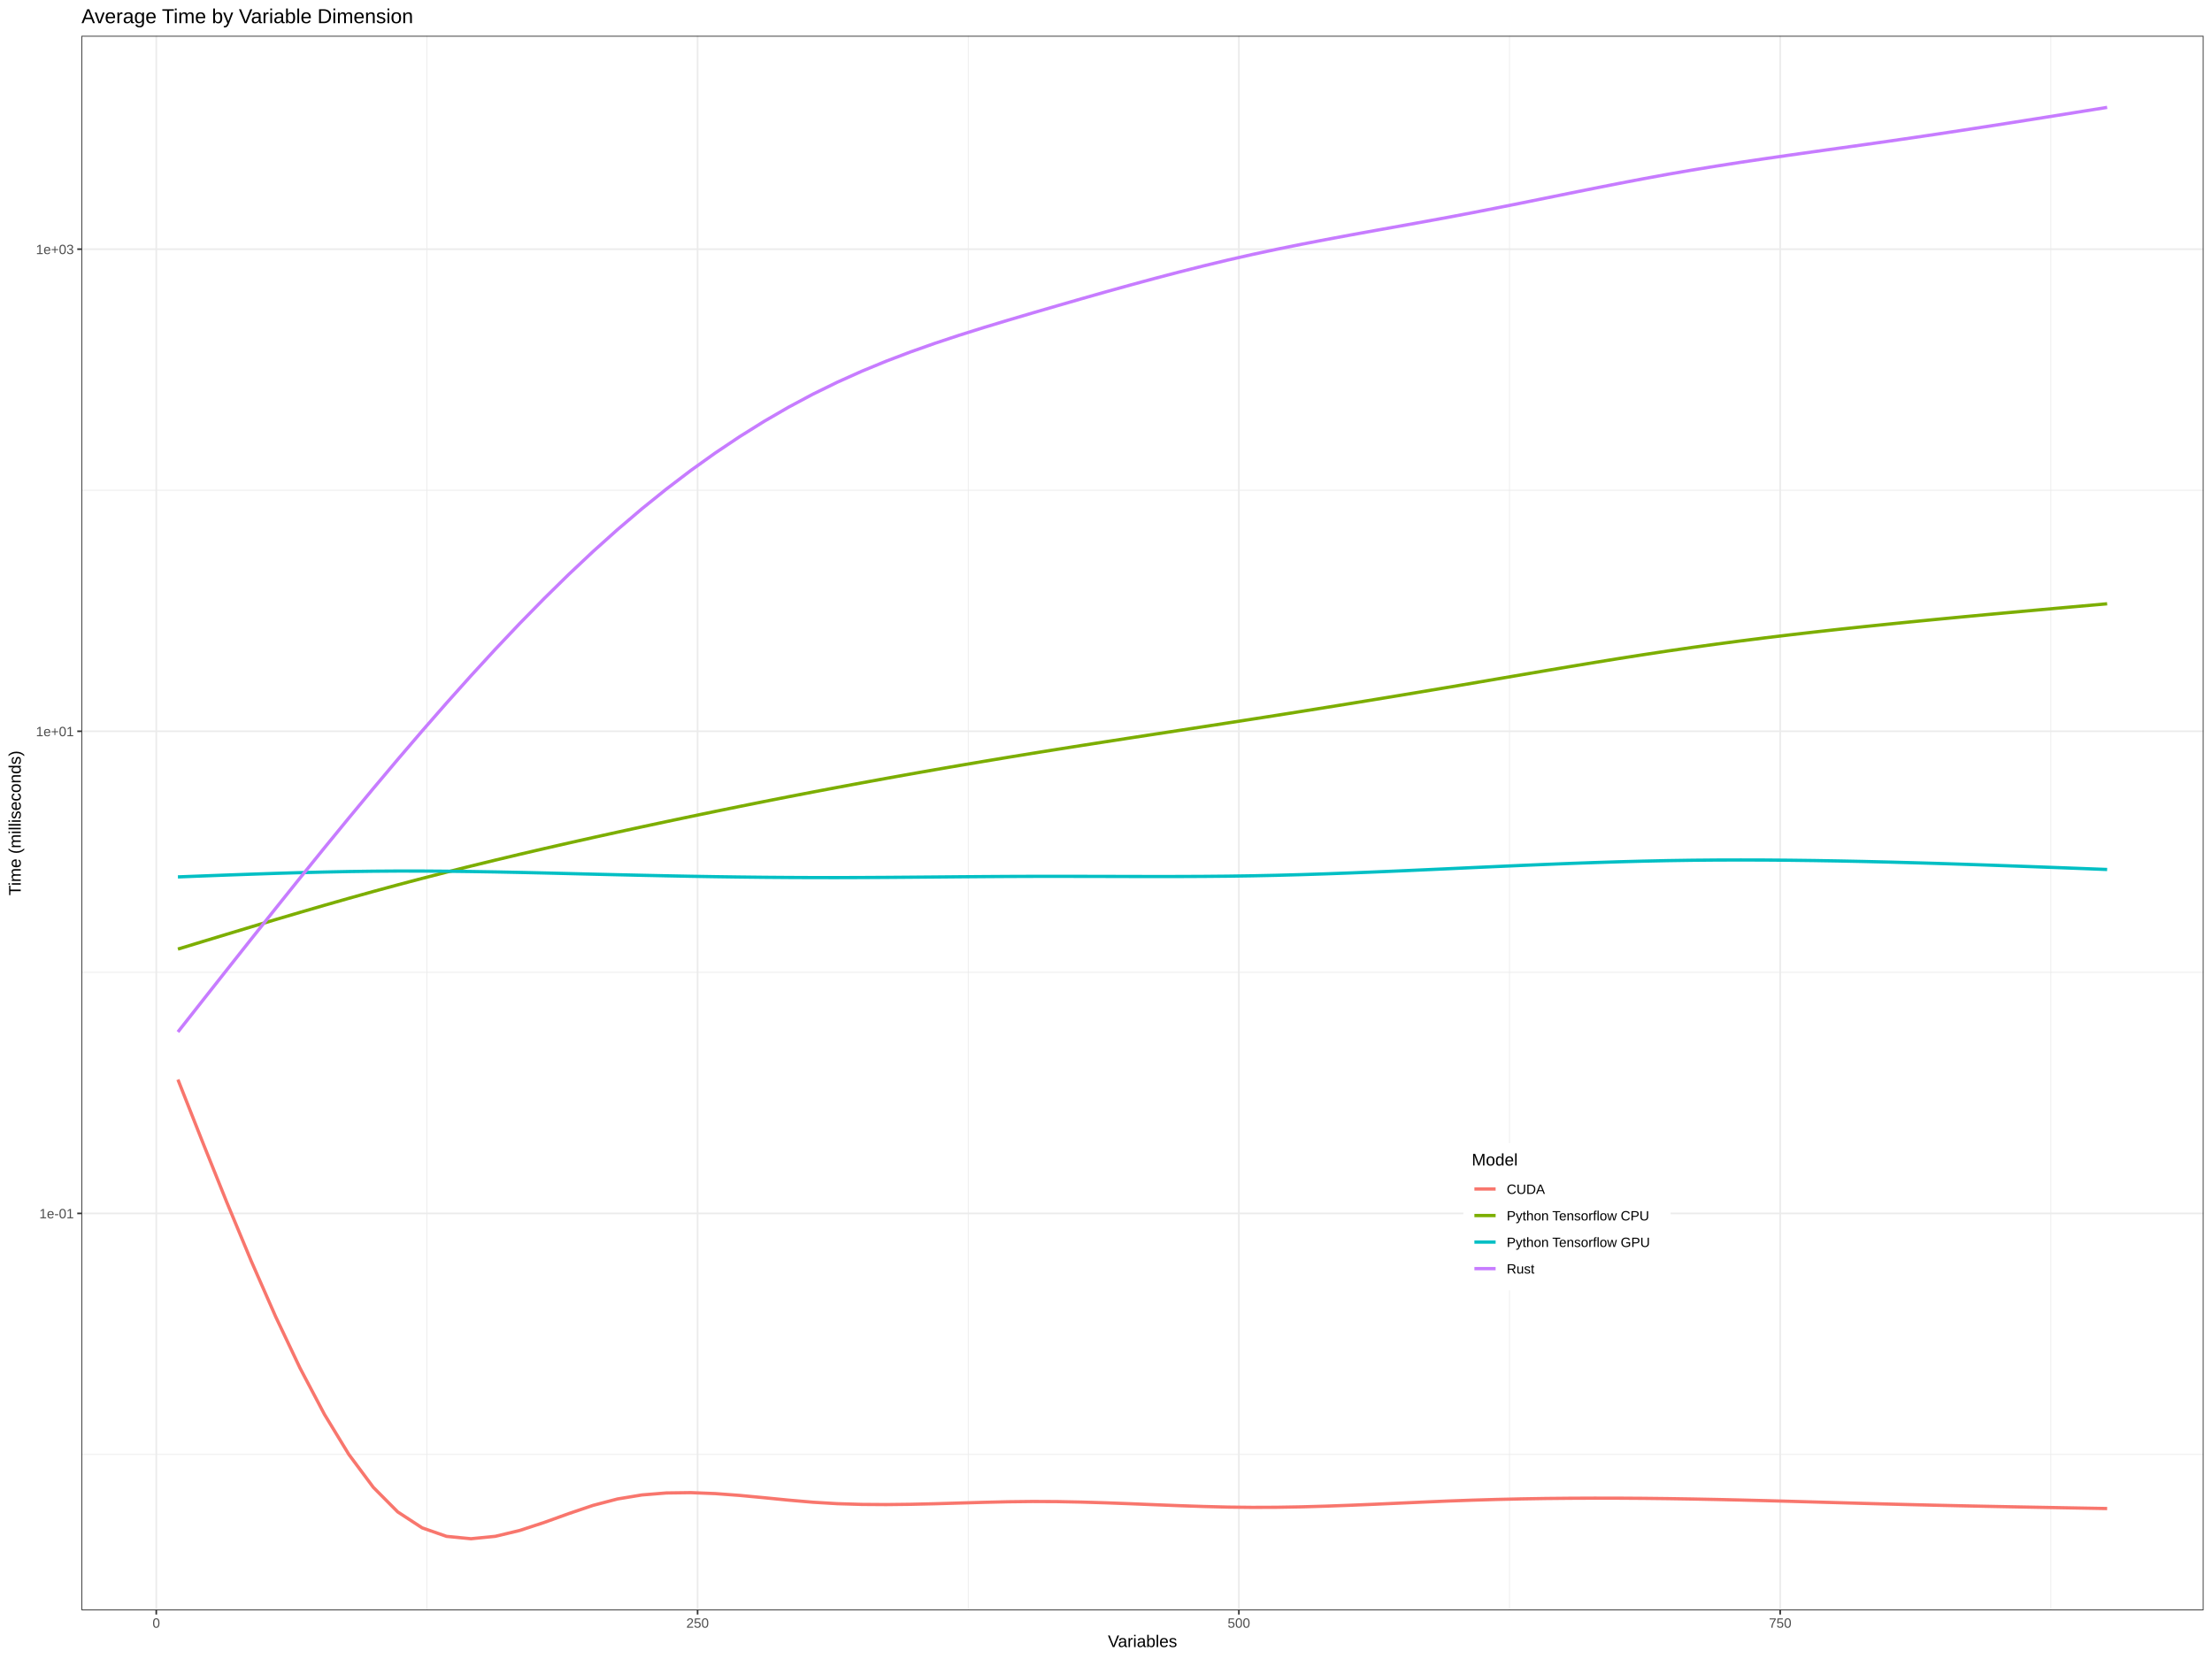
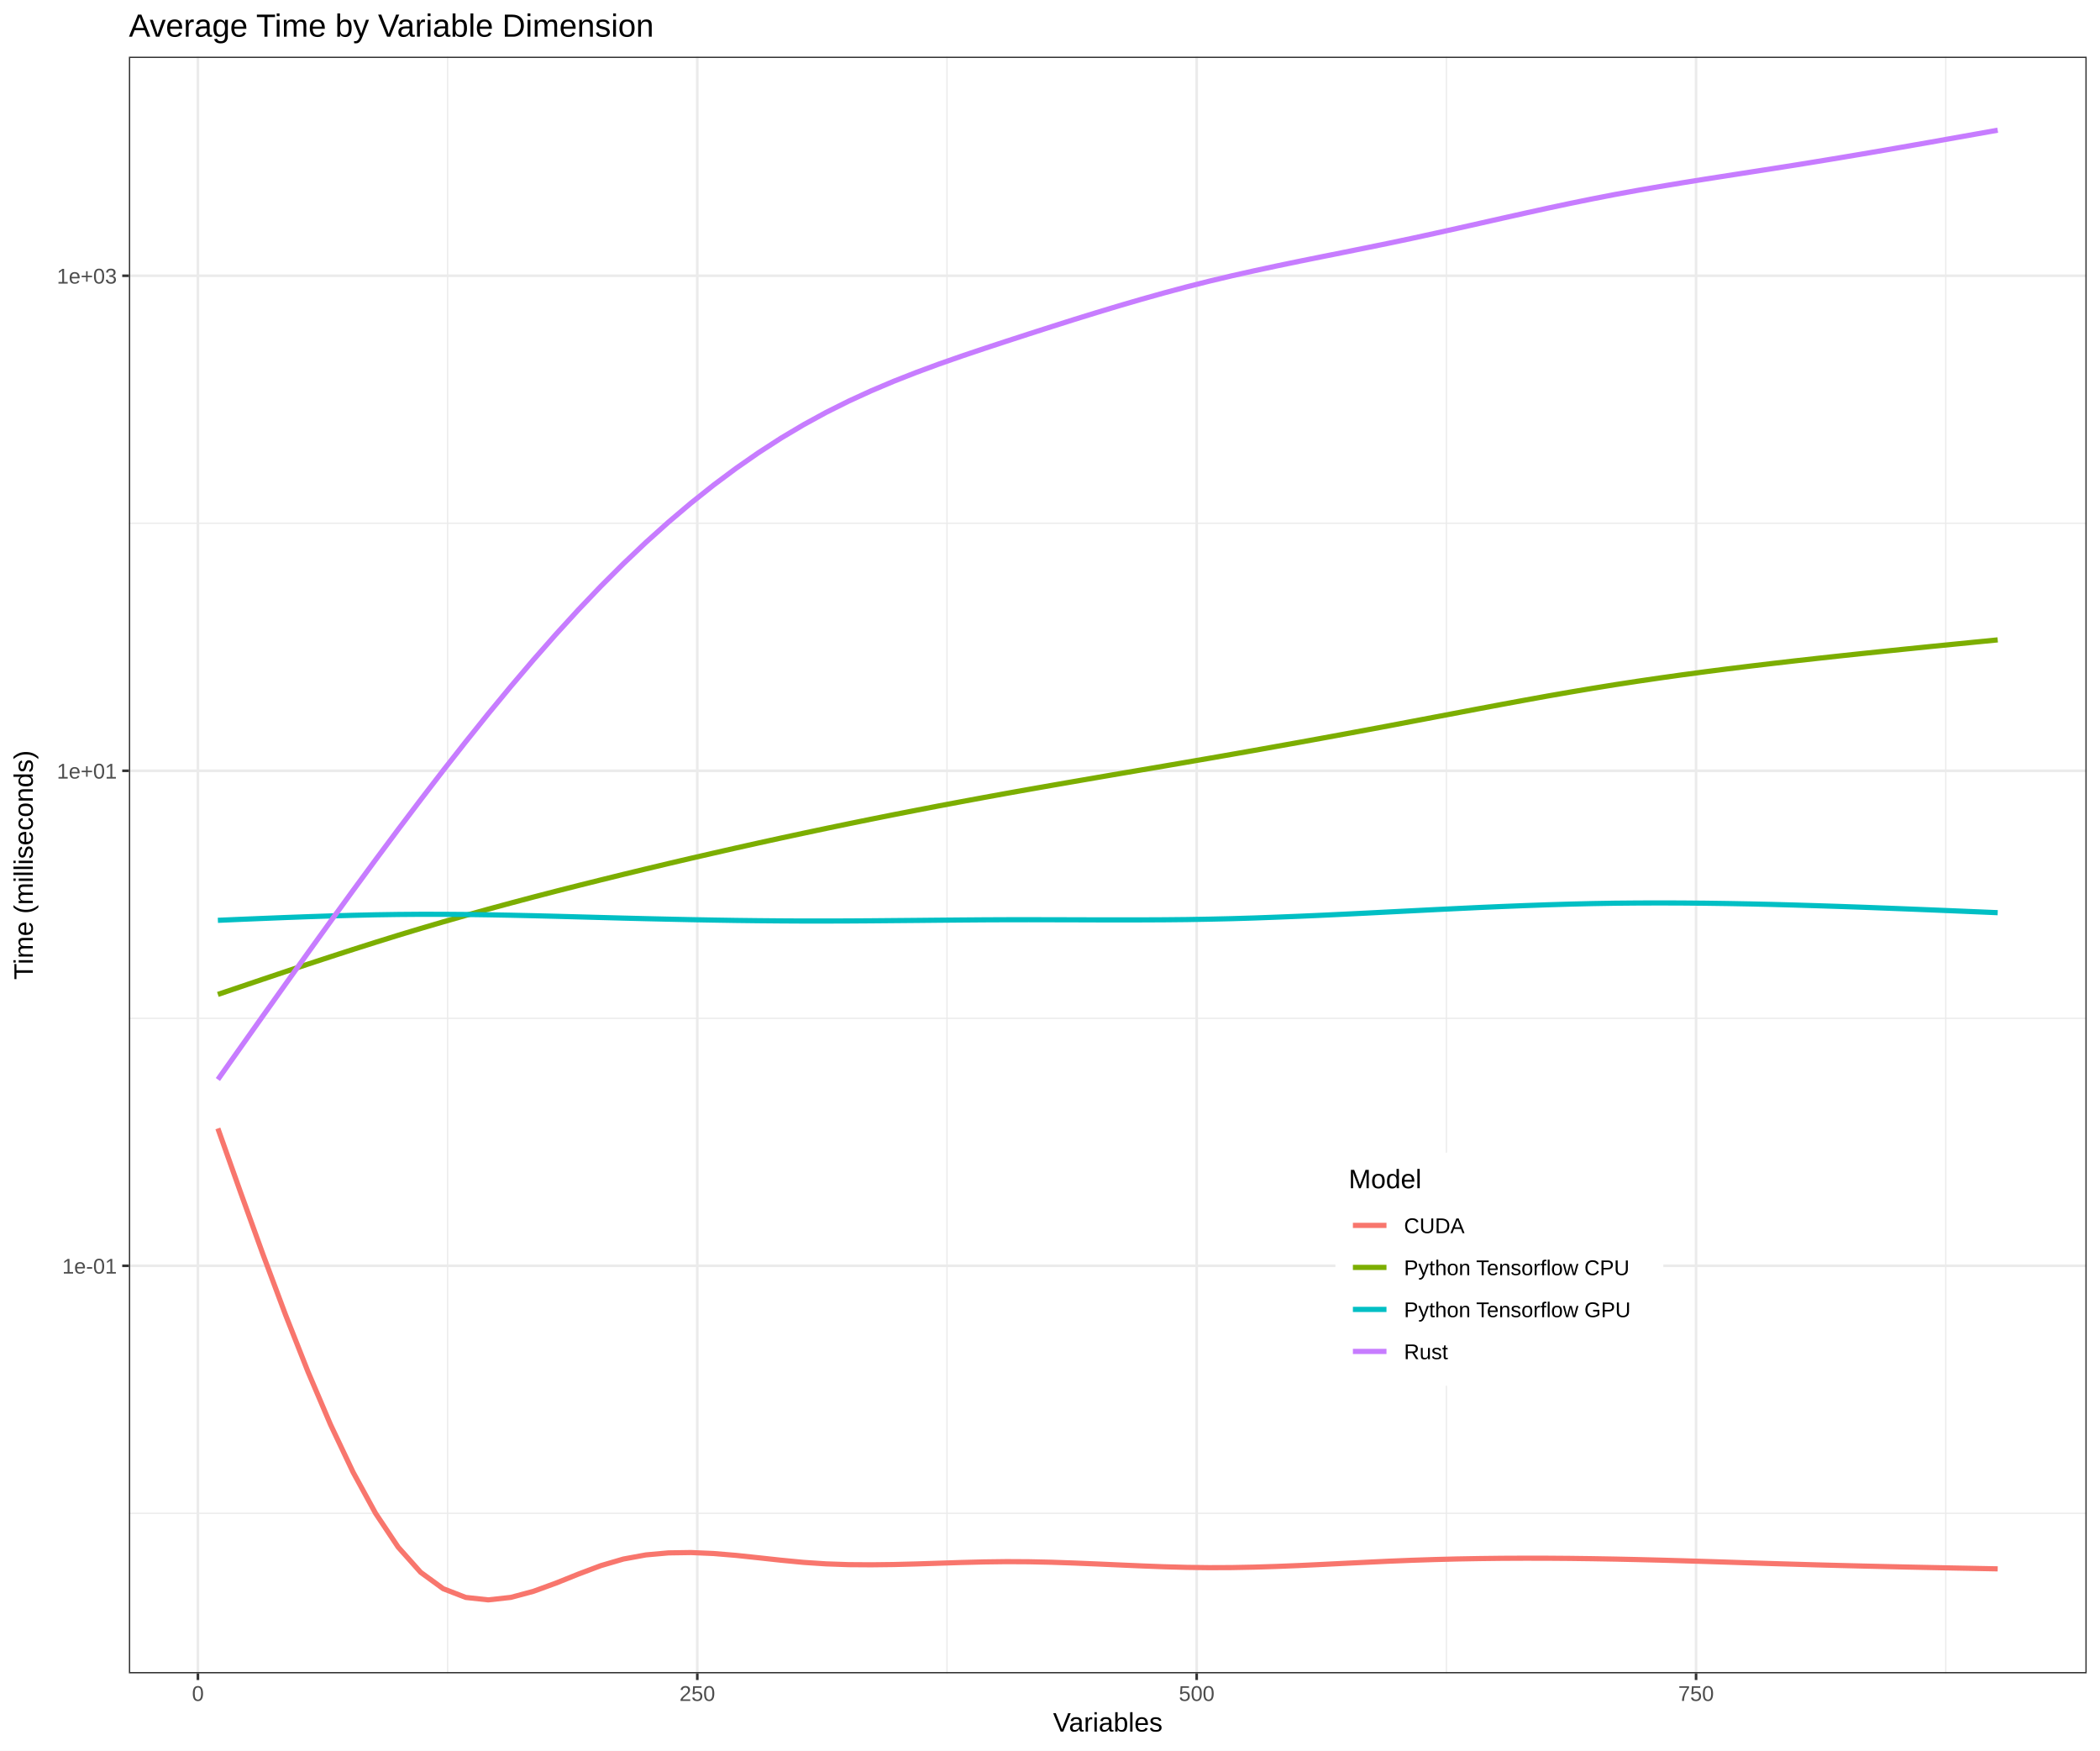
- <svg xmlns="http://www.w3.org/2000/svg" class="svglite" width="1440.00pt" height="1080.00pt" viewBox="0 0 1440.00 1080.00">
+ <svg xmlns="http://www.w3.org/2000/svg" class="svglite" width="864.00pt" height="720.00pt" viewBox="0 0 864.00 720.00">
  <defs>
    <style type="text/css">
    .svglite line, .svglite polyline, .svglite polygon, .svglite path, .svglite rect, .svglite circle {
      fill: none;
      stroke: #000000;
      stroke-linecap: round;
      stroke-linejoin: round;
      stroke-miterlimit: 10.00;
    }
    .svglite text {
      white-space: pre;
    }
  </style>
  </defs>
  <rect width="100%" height="100%" style="stroke: none; fill: #FFFFFF;" />
  <defs>
-     <clipPath id="cpMC4wMHwxNDQwLjAwfDAuMDB8MTA4MC4wMA==">
-       <rect x="0.00" y="0.00" width="1440.00" height="1080.00" />
+     <clipPath id="cpMC4wMHw4NjQuMDB8MC4wMHw3MjAuMDA=">
+       <rect x="0.00" y="0.00" width="864.00" height="720.00" />
    </clipPath>
  </defs>
-   <g clip-path="url(#cpMC4wMHwxNDQwLjAwfDAuMDB8MTA4MC4wMA==)">
-     <rect x="0.00" y="0.00" width="1440.00" height="1080.00" style="stroke-width: 1.07; stroke: #FFFFFF; fill: #FFFFFF;" />
+   <g clip-path="url(#cpMC4wMHw4NjQuMDB8MC4wMHw3MjAuMDA=)">
+     <rect x="0.00" y="0.00" width="864.00" height="720.00" style="stroke-width: 1.07; stroke: #FFFFFF; fill: #FFFFFF;" />
  </g>
  <defs>
-     <clipPath id="cpNTMuMDN8MTQzNC41MnwyMy4zMnwxMDQ4LjI5">
-       <rect x="53.03" y="23.32" width="1381.49" height="1024.97" />
+     <clipPath id="cpNTMuMDN8ODU4LjUyfDIzLjMyfDY4OC4yOQ==">
+       <rect x="53.03" y="23.32" width="805.49" height="664.97" />
    </clipPath>
  </defs>
-   <g clip-path="url(#cpNTMuMDN8MTQzNC41MnwyMy4zMnwxMDQ4LjI5)">
-     <rect x="53.03" y="23.32" width="1381.49" height="1024.97" style="stroke-width: 1.07; stroke: none; fill: #FFFFFF;" />
-     <polyline points="53.03,946.83 1434.52,946.83 " style="stroke-width: 0.53; stroke: #EBEBEB; stroke-linecap: butt;" />
-     <polyline points="53.03,632.98 1434.52,632.98 " style="stroke-width: 0.53; stroke: #EBEBEB; stroke-linecap: butt;" />
-     <polyline points="53.03,319.13 1434.52,319.13 " style="stroke-width: 0.53; stroke: #EBEBEB; stroke-linecap: butt;" />
-     <polyline points="277.92,1048.29 277.92,23.32 " style="stroke-width: 0.53; stroke: #EBEBEB; stroke-linecap: butt;" />
-     <polyline points="630.31,1048.29 630.31,23.32 " style="stroke-width: 0.53; stroke: #EBEBEB; stroke-linecap: butt;" />
-     <polyline points="982.69,1048.29 982.69,23.32 " style="stroke-width: 0.53; stroke: #EBEBEB; stroke-linecap: butt;" />
-     <polyline points="1335.08,1048.29 1335.08,23.32 " style="stroke-width: 0.53; stroke: #EBEBEB; stroke-linecap: butt;" />
-     <polyline points="53.03,789.91 1434.52,789.91 " style="stroke-width: 1.07; stroke: #EBEBEB; stroke-linecap: butt;" />
-     <polyline points="53.03,476.06 1434.52,476.06 " style="stroke-width: 1.07; stroke: #EBEBEB; stroke-linecap: butt;" />
-     <polyline points="53.03,162.21 1434.52,162.21 " style="stroke-width: 1.07; stroke: #EBEBEB; stroke-linecap: butt;" />
-     <polyline points="101.73,1048.29 101.73,23.32 " style="stroke-width: 1.07; stroke: #EBEBEB; stroke-linecap: butt;" />
-     <polyline points="454.12,1048.29 454.12,23.32 " style="stroke-width: 1.07; stroke: #EBEBEB; stroke-linecap: butt;" />
-     <polyline points="806.50,1048.29 806.50,23.32 " style="stroke-width: 1.07; stroke: #EBEBEB; stroke-linecap: butt;" />
-     <polyline points="1158.89,1048.29 1158.89,23.32 " style="stroke-width: 1.07; stroke: #EBEBEB; stroke-linecap: butt;" />
-     <polyline points="115.83,702.80 131.72,743.05 147.62,782.64 163.52,820.87 179.42,857.08 195.31,890.60 211.21,920.75 227.11,946.85 243.01,968.23 258.90,984.23 274.80,994.62 290.70,1000.16 306.60,1001.71 322.49,1000.13 338.39,996.31 354.29,991.10 370.19,985.37 386.08,979.99 401.98,975.82 417.88,973.20 433.78,971.91 449.67,971.70 465.57,972.32 481.47,973.50 497.37,975.00 513.26,976.57 529.16,977.94 545.06,978.89 560.96,979.36 576.85,979.47 592.75,979.29 608.65,978.93 624.55,978.47 640.44,978.01 656.34,977.64 672.24,977.46 688.13,977.54 704.03,977.85 719.93,978.33 735.83,978.92 751.72,979.56 767.62,980.18 783.52,980.71 799.42,981.11 815.31,981.29 831.21,981.23 847.11,980.95 863.01,980.50 878.90,979.92 894.80,979.26 910.70,978.55 926.60,977.84 942.49,977.17 958.39,976.60 974.29,976.13 990.19,975.77 1006.08,975.51 1021.98,975.36 1037.88,975.29 1053.78,975.31 1069.67,975.41 1085.57,975.59 1101.47,975.84 1117.37,976.15 1133.26,976.51 1149.16,976.91 1165.06,977.34 1180.96,977.79 1196.85,978.24 1212.75,978.69 1228.65,979.12 1244.55,979.52 1260.44,979.90 1276.34,980.25 1292.24,980.58 1308.14,980.89 1324.03,981.19 1339.93,981.48 1355.83,981.77 1371.73,982.05 " style="stroke-width: 2.13; stroke: #F8766D; stroke-linecap: butt;" />
-     <polyline points="115.83,617.85 131.72,613.01 147.62,608.19 163.52,603.39 179.42,598.64 195.31,593.95 211.21,589.33 227.11,584.79 243.01,580.36 258.90,576.04 274.80,571.84 290.70,567.76 306.60,563.79 322.49,559.92 338.39,556.13 354.29,552.43 370.19,548.80 386.08,545.24 401.98,541.73 417.88,538.28 433.78,534.88 449.67,531.53 465.57,528.24 481.47,525.00 497.37,521.81 513.26,518.68 529.16,515.61 545.06,512.60 560.96,509.64 576.85,506.73 592.75,503.88 608.65,501.08 624.55,498.33 640.44,495.64 656.34,492.99 672.24,490.39 688.13,487.84 704.03,485.32 719.93,482.84 735.83,480.38 751.72,477.94 767.62,475.50 783.52,473.06 799.42,470.61 815.31,468.14 831.21,465.65 847.11,463.13 863.01,460.58 878.90,458.01 894.80,455.41 910.70,452.79 926.60,450.14 942.49,447.47 958.39,444.77 974.29,442.05 990.19,439.33 1006.08,436.62 1021.98,433.94 1037.88,431.30 1053.78,428.72 1069.67,426.22 1085.57,423.81 1101.47,421.50 1117.37,419.31 1133.26,417.22 1149.16,415.22 1165.06,413.31 1180.96,411.47 1196.85,409.71 1212.75,408.01 1228.65,406.37 1244.55,404.77 1260.44,403.22 1276.34,401.70 1292.24,400.21 1308.14,398.75 1324.03,397.31 1339.93,395.88 1355.83,394.47 1371.73,393.06 " style="stroke-width: 2.13; stroke: #7CAE00; stroke-linecap: butt;" />
-     <polyline points="115.83,570.86 131.72,570.25 147.62,569.65 163.52,569.09 179.42,568.56 195.31,568.09 211.21,567.69 227.11,567.37 243.01,567.15 258.90,567.04 274.80,567.05 290.70,567.16 306.60,567.36 322.49,567.62 338.39,567.94 354.29,568.30 370.19,568.69 386.08,569.08 401.98,569.45 417.88,569.81 433.78,570.14 449.67,570.45 465.57,570.71 481.47,570.93 497.37,571.11 513.26,571.23 529.16,571.30 545.06,571.31 560.96,571.26 576.85,571.17 592.75,571.05 608.65,570.92 624.55,570.78 640.44,570.66 656.34,570.56 672.24,570.50 688.13,570.48 704.03,570.51 719.93,570.54 735.83,570.58 751.72,570.61 767.62,570.59 783.52,570.52 799.42,570.38 815.31,570.14 831.21,569.81 847.11,569.38 863.01,568.87 878.90,568.29 894.80,567.65 910.70,566.98 926.60,566.27 942.49,565.55 958.39,564.82 974.29,564.10 990.19,563.40 1006.08,562.73 1021.98,562.10 1037.88,561.53 1053.78,561.02 1069.67,560.60 1085.57,560.26 1101.47,560.02 1117.37,559.88 1133.26,559.84 1149.16,559.88 1165.06,560.01 1180.96,560.21 1196.85,560.48 1212.75,560.80 1228.65,561.18 1244.55,561.61 1260.44,562.07 1276.34,562.57 1292.24,563.10 1308.14,563.66 1324.03,564.23 1339.93,564.82 1355.83,565.42 1371.73,566.03 " style="stroke-width: 2.13; stroke: #00BFC4; stroke-linecap: butt;" />
-     <polyline points="115.83,671.79 131.72,651.60 147.62,631.44 163.52,611.36 179.42,591.39 195.31,571.56 211.21,551.92 227.11,532.48 243.01,513.31 258.90,494.42 274.80,475.86 290.70,457.67 306.60,439.91 322.49,422.61 338.39,405.82 354.29,389.60 370.19,373.98 386.08,359.02 401.98,344.76 417.88,331.21 433.78,318.40 449.67,306.30 465.57,294.93 481.47,284.28 497.37,274.34 513.26,265.12 529.16,256.62 545.06,248.82 560.96,241.69 576.85,235.14 592.75,229.10 608.65,223.48 624.55,218.21 640.44,213.22 656.34,208.41 672.24,203.72 688.13,199.09 704.03,194.50 719.93,189.98 735.83,185.56 751.72,181.25 767.62,177.09 783.52,173.08 799.42,169.26 815.31,165.65 831.21,162.26 847.11,159.05 863.01,155.99 878.90,153.03 894.80,150.14 910.70,147.29 926.60,144.42 942.49,141.50 958.39,138.49 974.29,135.38 990.19,132.21 1006.08,128.99 1021.98,125.77 1037.88,122.58 1053.78,119.44 1069.67,116.40 1085.57,113.48 1101.47,110.72 1117.37,108.12 1133.26,105.64 1149.16,103.27 1165.06,100.98 1180.96,98.73 1196.85,96.51 1212.75,94.29 1228.65,92.04 1244.55,89.74 1260.44,87.39 1276.34,84.98 1292.24,82.53 1308.14,80.05 1324.03,77.54 1339.93,75.01 1355.83,72.46 1371.73,69.91 " style="stroke-width: 2.13; stroke: #C77CFF; stroke-linecap: butt;" />
-     <rect x="53.03" y="23.32" width="1381.49" height="1024.97" style="stroke-width: 1.07; stroke: #333333;" />
+   <g clip-path="url(#cpNTMuMDN8ODU4LjUyfDIzLjMyfDY4OC4yOQ==)">
+     <rect x="53.03" y="23.32" width="805.49" height="664.97" style="stroke-width: 1.07; stroke: none; fill: #FFFFFF;" />
+     <polyline points="53.03,622.47 858.52,622.47 " style="stroke-width: 0.53; stroke: #EBEBEB; stroke-linecap: butt;" />
+     <polyline points="53.03,418.85 858.52,418.85 " style="stroke-width: 0.53; stroke: #EBEBEB; stroke-linecap: butt;" />
+     <polyline points="53.03,215.24 858.52,215.24 " style="stroke-width: 0.53; stroke: #EBEBEB; stroke-linecap: butt;" />
+     <polyline points="184.16,688.29 184.16,23.32 " style="stroke-width: 0.53; stroke: #EBEBEB; stroke-linecap: butt;" />
+     <polyline points="389.62,688.29 389.62,23.32 " style="stroke-width: 0.53; stroke: #EBEBEB; stroke-linecap: butt;" />
+     <polyline points="595.08,688.29 595.08,23.32 " style="stroke-width: 0.53; stroke: #EBEBEB; stroke-linecap: butt;" />
+     <polyline points="800.54,688.29 800.54,23.32 " style="stroke-width: 0.53; stroke: #EBEBEB; stroke-linecap: butt;" />
+     <polyline points="53.03,520.66 858.52,520.66 " style="stroke-width: 1.07; stroke: #EBEBEB; stroke-linecap: butt;" />
+     <polyline points="53.03,317.04 858.52,317.04 " style="stroke-width: 1.07; stroke: #EBEBEB; stroke-linecap: butt;" />
+     <polyline points="53.03,113.43 858.52,113.43 " style="stroke-width: 1.07; stroke: #EBEBEB; stroke-linecap: butt;" />
+     <polyline points="81.43,688.29 81.43,23.32 " style="stroke-width: 1.07; stroke: #EBEBEB; stroke-linecap: butt;" />
+     <polyline points="286.89,688.29 286.89,23.32 " style="stroke-width: 1.07; stroke: #EBEBEB; stroke-linecap: butt;" />
+     <polyline points="492.35,688.29 492.35,23.32 " style="stroke-width: 1.07; stroke: #EBEBEB; stroke-linecap: butt;" />
+     <polyline points="697.81,688.29 697.81,23.32 " style="stroke-width: 1.07; stroke: #EBEBEB; stroke-linecap: butt;" />
+     <polyline points="89.64,464.15 98.91,490.26 108.18,515.94 117.45,540.75 126.72,564.24 135.99,585.99 145.26,605.54 154.53,622.48 163.80,636.35 173.07,646.73 182.34,653.47 191.61,657.06 200.87,658.07 210.14,657.05 219.41,654.57 228.68,651.19 237.95,647.47 247.22,643.98 256.49,641.27 265.76,639.57 275.03,638.74 284.30,638.60 293.57,639.00 302.84,639.77 312.10,640.75 321.37,641.76 330.64,642.65 339.91,643.26 349.18,643.58 358.45,643.64 367.72,643.53 376.99,643.29 386.26,642.99 395.53,642.69 404.80,642.46 414.06,642.34 423.33,642.39 432.60,642.59 441.87,642.91 451.14,643.29 460.41,643.70 469.68,644.10 478.95,644.45 488.22,644.70 497.49,644.82 506.76,644.78 516.03,644.60 525.29,644.31 534.56,643.94 543.83,643.50 553.10,643.04 562.37,642.59 571.64,642.15 580.91,641.78 590.18,641.48 599.45,641.24 608.72,641.08 617.99,640.97 627.26,640.93 636.52,640.94 645.79,641.01 655.06,641.13 664.33,641.29 673.60,641.49 682.87,641.72 692.14,641.98 701.41,642.26 710.68,642.55 719.95,642.85 729.22,643.14 738.49,643.41 747.75,643.68 757.02,643.92 766.29,644.15 775.56,644.36 784.83,644.57 794.10,644.76 803.37,644.95 812.64,645.13 821.91,645.31 " style="stroke-width: 2.13; stroke: #F8766D; stroke-linecap: butt;" />
+     <polyline points="89.64,409.03 98.91,405.90 108.18,402.77 117.45,399.66 126.72,396.57 135.99,393.53 145.26,390.53 154.53,387.59 163.80,384.71 173.07,381.91 182.34,379.19 191.61,376.54 200.87,373.96 210.14,371.45 219.41,368.99 228.68,366.59 237.95,364.24 247.22,361.93 256.49,359.65 265.76,357.41 275.03,355.20 284.30,353.03 293.57,350.90 302.84,348.79 312.10,346.73 321.37,344.70 330.64,342.71 339.91,340.75 349.18,338.83 358.45,336.94 367.72,335.09 376.99,333.28 386.26,331.49 395.53,329.75 404.80,328.03 414.06,326.34 423.33,324.69 432.60,323.06 441.87,321.45 451.14,319.85 460.41,318.26 469.68,316.68 478.95,315.10 488.22,313.51 497.49,311.91 506.76,310.29 516.03,308.66 525.29,307.00 534.56,305.34 543.83,303.65 553.10,301.95 562.37,300.23 571.64,298.50 580.91,296.74 590.18,294.98 599.45,293.22 608.72,291.46 617.99,289.72 627.26,288.01 636.52,286.33 645.79,284.71 655.06,283.15 664.33,281.65 673.60,280.23 682.87,278.87 692.14,277.57 701.41,276.33 710.68,275.14 719.95,274.00 729.22,272.90 738.49,271.83 747.75,270.80 757.02,269.79 766.29,268.80 775.56,267.84 784.83,266.89 794.10,265.95 803.37,265.03 812.64,264.11 821.91,263.20 " style="stroke-width: 2.13; stroke: #7CAE00; stroke-linecap: butt;" />
+     <polyline points="89.64,378.55 98.91,378.15 108.18,377.77 117.45,377.40 126.72,377.06 135.99,376.75 145.26,376.49 154.53,376.28 163.80,376.14 173.07,376.07 182.34,376.08 191.61,376.15 200.87,376.28 210.14,376.45 219.41,376.66 228.68,376.89 237.95,377.14 247.22,377.39 256.49,377.64 265.76,377.87 275.03,378.08 284.30,378.28 293.57,378.45 302.84,378.60 312.10,378.71 321.37,378.79 330.64,378.84 339.91,378.84 349.18,378.81 358.45,378.75 367.72,378.67 376.99,378.59 386.26,378.50 395.53,378.42 404.80,378.35 414.06,378.31 423.33,378.30 432.60,378.32 441.87,378.34 451.14,378.37 460.41,378.38 469.68,378.37 478.95,378.33 488.22,378.24 497.49,378.08 506.76,377.87 516.03,377.59 525.29,377.25 534.56,376.88 543.83,376.47 553.10,376.03 562.37,375.57 571.64,375.10 580.91,374.63 590.18,374.16 599.45,373.71 608.72,373.27 617.99,372.87 627.26,372.50 636.52,372.17 645.79,371.89 655.06,371.67 664.33,371.51 673.60,371.43 682.87,371.40 692.14,371.43 701.41,371.51 710.68,371.64 719.95,371.81 729.22,372.02 738.49,372.27 747.75,372.55 757.02,372.85 766.29,373.17 775.56,373.52 784.83,373.88 794.10,374.25 803.37,374.63 812.64,375.02 821.91,375.41 " style="stroke-width: 2.13; stroke: #00BFC4; stroke-linecap: butt;" />
+     <polyline points="89.64,444.03 98.91,430.93 108.18,417.85 117.45,404.83 126.72,391.87 135.99,379.00 145.26,366.26 154.53,353.65 163.80,341.21 173.07,328.96 182.34,316.91 191.61,305.12 200.87,293.59 210.14,282.37 219.41,271.48 228.68,260.95 237.95,250.82 247.22,241.11 256.49,231.86 265.76,223.07 275.03,214.76 284.30,206.91 293.57,199.53 302.84,192.62 312.10,186.18 321.37,180.19 330.64,174.68 339.91,169.62 349.18,164.99 358.45,160.74 367.72,156.82 376.99,153.18 386.26,149.76 395.53,146.52 404.80,143.40 414.06,140.36 423.33,137.35 432.60,134.38 441.87,131.44 451.14,128.58 460.41,125.78 469.68,123.08 478.95,120.48 488.22,118.00 497.49,115.66 506.76,113.46 516.03,111.38 525.29,109.39 534.56,107.47 543.83,105.60 553.10,103.75 562.37,101.88 571.64,99.99 580.91,98.04 590.18,96.02 599.45,93.96 608.72,91.88 617.99,89.79 627.26,87.72 636.52,85.68 645.79,83.71 655.06,81.82 664.33,80.02 673.60,78.33 682.87,76.73 692.14,75.19 701.41,73.70 710.68,72.25 719.95,70.81 729.22,69.37 738.49,67.91 747.75,66.41 757.02,64.88 766.29,63.32 775.56,61.74 784.83,60.12 794.10,58.50 803.37,56.85 812.64,55.20 821.91,53.55 " style="stroke-width: 2.13; stroke: #C77CFF; stroke-linecap: butt;" />
+     <rect x="53.03" y="23.32" width="805.49" height="664.97" style="stroke-width: 1.07; stroke: #333333;" />
  </g>
-   <g clip-path="url(#cpMC4wMHwxNDQwLjAwfDAuMDB8MTA4MC4wMA==)">
-     <text x="48.10" y="793.11" text-anchor="end" style="font-size: 8.80px;fill: #4D4D4D; font-family: &quot;Arimo&quot;;" textLength="25.37px" lengthAdjust="spacingAndGlyphs">1e-01</text>
-     <text x="48.10" y="479.27" text-anchor="end" style="font-size: 8.80px;fill: #4D4D4D; font-family: &quot;Arimo&quot;;" textLength="29.57px" lengthAdjust="spacingAndGlyphs">1e+01</text>
-     <text x="48.10" y="165.42" text-anchor="end" style="font-size: 8.80px;fill: #4D4D4D; font-family: &quot;Arimo&quot;;" textLength="29.57px" lengthAdjust="spacingAndGlyphs">1e+03</text>
-     <polyline points="50.29,789.91 53.03,789.91 " style="stroke-width: 1.07; stroke: #333333; stroke-linecap: butt;" />
-     <polyline points="50.29,476.06 53.03,476.06 " style="stroke-width: 1.07; stroke: #333333; stroke-linecap: butt;" />
-     <polyline points="50.29,162.21 53.03,162.21 " style="stroke-width: 1.07; stroke: #333333; stroke-linecap: butt;" />
-     <polyline points="101.73,1051.03 101.73,1048.29 " style="stroke-width: 1.07; stroke: #333333; stroke-linecap: butt;" />
-     <polyline points="454.12,1051.03 454.12,1048.29 " style="stroke-width: 1.07; stroke: #333333; stroke-linecap: butt;" />
-     <polyline points="806.50,1051.03 806.50,1048.29 " style="stroke-width: 1.07; stroke: #333333; stroke-linecap: butt;" />
-     <polyline points="1158.89,1051.03 1158.89,1048.29 " style="stroke-width: 1.07; stroke: #333333; stroke-linecap: butt;" />
-     <text x="101.73" y="1059.64" text-anchor="middle" style="font-size: 8.80px;fill: #4D4D4D; font-family: &quot;Arimo&quot;;" textLength="5.59px" lengthAdjust="spacingAndGlyphs">0</text>
-     <text x="454.12" y="1059.64" text-anchor="middle" style="font-size: 8.80px;fill: #4D4D4D; font-family: &quot;Arimo&quot;;" textLength="16.78px" lengthAdjust="spacingAndGlyphs">250</text>
-     <text x="806.50" y="1059.64" text-anchor="middle" style="font-size: 8.80px;fill: #4D4D4D; font-family: &quot;Arimo&quot;;" textLength="16.78px" lengthAdjust="spacingAndGlyphs">500</text>
-     <text x="1158.89" y="1059.64" text-anchor="middle" style="font-size: 8.80px;fill: #4D4D4D; font-family: &quot;Arimo&quot;;" textLength="16.78px" lengthAdjust="spacingAndGlyphs">750</text>
-     <text x="743.78" y="1072.23" text-anchor="middle" style="font-size: 11.00px; font-family: &quot;Arimo&quot;;" textLength="50.27px" lengthAdjust="spacingAndGlyphs">Variables</text>
-     <text transform="translate(13.50,535.81) rotate(-90)" text-anchor="middle" style="font-size: 11.00px; font-family: &quot;Arimo&quot;;" textLength="106.92px" lengthAdjust="spacingAndGlyphs">Time (milliseconds)</text>
-     <rect x="952.61" y="744.12" width="134.93" height="95.87" style="stroke-width: 1.07; stroke: none; fill: #FFFFFF;" />
-     <text x="958.09" y="758.76" style="font-size: 11.00px; font-family: &quot;Arimo&quot;;" textLength="33.03px" lengthAdjust="spacingAndGlyphs">Model</text>
-     <rect x="958.09" y="765.39" width="17.28" height="17.28" style="stroke-width: 1.07; stroke: none; fill: #FFFFFF;" />
-     <line x1="959.82" y1="774.03" x2="973.64" y2="774.03" style="stroke-width: 2.13; stroke: #F8766D; stroke-linecap: butt;" />
-     <rect x="958.09" y="782.67" width="17.28" height="17.28" style="stroke-width: 1.07; stroke: none; fill: #FFFFFF;" />
-     <line x1="959.82" y1="791.31" x2="973.64" y2="791.31" style="stroke-width: 2.13; stroke: #7CAE00; stroke-linecap: butt;" />
-     <rect x="958.09" y="799.95" width="17.28" height="17.28" style="stroke-width: 1.07; stroke: none; fill: #FFFFFF;" />
-     <line x1="959.82" y1="808.59" x2="973.64" y2="808.59" style="stroke-width: 2.13; stroke: #00BFC4; stroke-linecap: butt;" />
-     <rect x="958.09" y="817.23" width="17.28" height="17.28" style="stroke-width: 1.07; stroke: none; fill: #FFFFFF;" />
-     <line x1="959.82" y1="825.87" x2="973.64" y2="825.87" style="stroke-width: 2.13; stroke: #C77CFF; stroke-linecap: butt;" />
-     <text x="980.85" y="777.23" style="font-size: 8.80px; font-family: &quot;Arimo&quot;;" textLength="25.22px" lengthAdjust="spacingAndGlyphs">CUDA</text>
-     <text x="980.85" y="794.51" style="font-size: 8.80px; font-family: &quot;Arimo&quot;;" textLength="100.53px" lengthAdjust="spacingAndGlyphs">Python Tensorflow CPU</text>
-     <text x="980.85" y="811.79" style="font-size: 8.80px; font-family: &quot;Arimo&quot;;" textLength="101.21px" lengthAdjust="spacingAndGlyphs">Python Tensorflow GPU</text>
-     <text x="980.85" y="829.07" style="font-size: 8.80px; font-family: &quot;Arimo&quot;;" textLength="19.32px" lengthAdjust="spacingAndGlyphs">Rust</text>
+   <g clip-path="url(#cpMC4wMHw4NjQuMDB8MC4wMHw3MjAuMDA=)">
+     <text x="48.10" y="523.87" text-anchor="end" style="font-size: 8.80px;fill: #4D4D4D; font-family: &quot;Arimo&quot;;" textLength="25.37px" lengthAdjust="spacingAndGlyphs">1e-01</text>
+     <text x="48.10" y="320.25" text-anchor="end" style="font-size: 8.80px;fill: #4D4D4D; font-family: &quot;Arimo&quot;;" textLength="29.57px" lengthAdjust="spacingAndGlyphs">1e+01</text>
+     <text x="48.10" y="116.64" text-anchor="end" style="font-size: 8.80px;fill: #4D4D4D; font-family: &quot;Arimo&quot;;" textLength="29.57px" lengthAdjust="spacingAndGlyphs">1e+03</text>
+     <polyline points="50.29,520.66 53.03,520.66 " style="stroke-width: 1.07; stroke: #333333; stroke-linecap: butt;" />
+     <polyline points="50.29,317.04 53.03,317.04 " style="stroke-width: 1.07; stroke: #333333; stroke-linecap: butt;" />
+     <polyline points="50.29,113.43 53.03,113.43 " style="stroke-width: 1.07; stroke: #333333; stroke-linecap: butt;" />
+     <polyline points="81.43,691.03 81.43,688.29 " style="stroke-width: 1.07; stroke: #333333; stroke-linecap: butt;" />
+     <polyline points="286.89,691.03 286.89,688.29 " style="stroke-width: 1.07; stroke: #333333; stroke-linecap: butt;" />
+     <polyline points="492.35,691.03 492.35,688.29 " style="stroke-width: 1.07; stroke: #333333; stroke-linecap: butt;" />
+     <polyline points="697.81,691.03 697.81,688.29 " style="stroke-width: 1.07; stroke: #333333; stroke-linecap: butt;" />
+     <text x="81.43" y="699.64" text-anchor="middle" style="font-size: 8.80px;fill: #4D4D4D; font-family: &quot;Arimo&quot;;" textLength="5.59px" lengthAdjust="spacingAndGlyphs">0</text>
+     <text x="286.89" y="699.64" text-anchor="middle" style="font-size: 8.80px;fill: #4D4D4D; font-family: &quot;Arimo&quot;;" textLength="16.78px" lengthAdjust="spacingAndGlyphs">250</text>
+     <text x="492.35" y="699.64" text-anchor="middle" style="font-size: 8.80px;fill: #4D4D4D; font-family: &quot;Arimo&quot;;" textLength="16.78px" lengthAdjust="spacingAndGlyphs">500</text>
+     <text x="697.81" y="699.64" text-anchor="middle" style="font-size: 8.80px;fill: #4D4D4D; font-family: &quot;Arimo&quot;;" textLength="16.78px" lengthAdjust="spacingAndGlyphs">750</text>
+     <text x="455.78" y="712.23" text-anchor="middle" style="font-size: 11.00px; font-family: &quot;Arimo&quot;;" textLength="50.27px" lengthAdjust="spacingAndGlyphs">Variables</text>
+     <text transform="translate(13.50,355.81) rotate(-90)" text-anchor="middle" style="font-size: 11.00px; font-family: &quot;Arimo&quot;;" textLength="106.92px" lengthAdjust="spacingAndGlyphs">Time (milliseconds)</text>
+     <rect x="549.41" y="474.12" width="134.93" height="95.87" style="stroke-width: 1.07; stroke: none; fill: #FFFFFF;" />
+     <text x="554.89" y="488.76" style="font-size: 11.00px; font-family: &quot;Arimo&quot;;" textLength="33.03px" lengthAdjust="spacingAndGlyphs">Model</text>
+     <rect x="554.89" y="495.39" width="17.28" height="17.28" style="stroke-width: 1.07; stroke: none; fill: #FFFFFF;" />
+     <line x1="556.62" y1="504.03" x2="570.44" y2="504.03" style="stroke-width: 2.13; stroke: #F8766D; stroke-linecap: butt;" />
+     <rect x="554.89" y="512.67" width="17.28" height="17.28" style="stroke-width: 1.07; stroke: none; fill: #FFFFFF;" />
+     <line x1="556.62" y1="521.31" x2="570.44" y2="521.31" style="stroke-width: 2.13; stroke: #7CAE00; stroke-linecap: butt;" />
+     <rect x="554.89" y="529.95" width="17.28" height="17.28" style="stroke-width: 1.07; stroke: none; fill: #FFFFFF;" />
+     <line x1="556.62" y1="538.59" x2="570.44" y2="538.59" style="stroke-width: 2.13; stroke: #00BFC4; stroke-linecap: butt;" />
+     <rect x="554.89" y="547.23" width="17.28" height="17.28" style="stroke-width: 1.07; stroke: none; fill: #FFFFFF;" />
+     <line x1="556.62" y1="555.87" x2="570.44" y2="555.87" style="stroke-width: 2.13; stroke: #C77CFF; stroke-linecap: butt;" />
+     <text x="577.65" y="507.23" style="font-size: 8.80px; font-family: &quot;Arimo&quot;;" textLength="25.22px" lengthAdjust="spacingAndGlyphs">CUDA</text>
+     <text x="577.65" y="524.51" style="font-size: 8.80px; font-family: &quot;Arimo&quot;;" textLength="100.53px" lengthAdjust="spacingAndGlyphs">Python Tensorflow CPU</text>
+     <text x="577.65" y="541.79" style="font-size: 8.80px; font-family: &quot;Arimo&quot;;" textLength="101.21px" lengthAdjust="spacingAndGlyphs">Python Tensorflow GPU</text>
+     <text x="577.65" y="559.07" style="font-size: 8.80px; font-family: &quot;Arimo&quot;;" textLength="19.32px" lengthAdjust="spacingAndGlyphs">Rust</text>
    <text x="53.03" y="15.10" style="font-size: 13.20px; font-family: &quot;Arimo&quot;;" textLength="242.91px" lengthAdjust="spacingAndGlyphs">Average Time by Variable Dimension</text>
  </g>
</svg>
